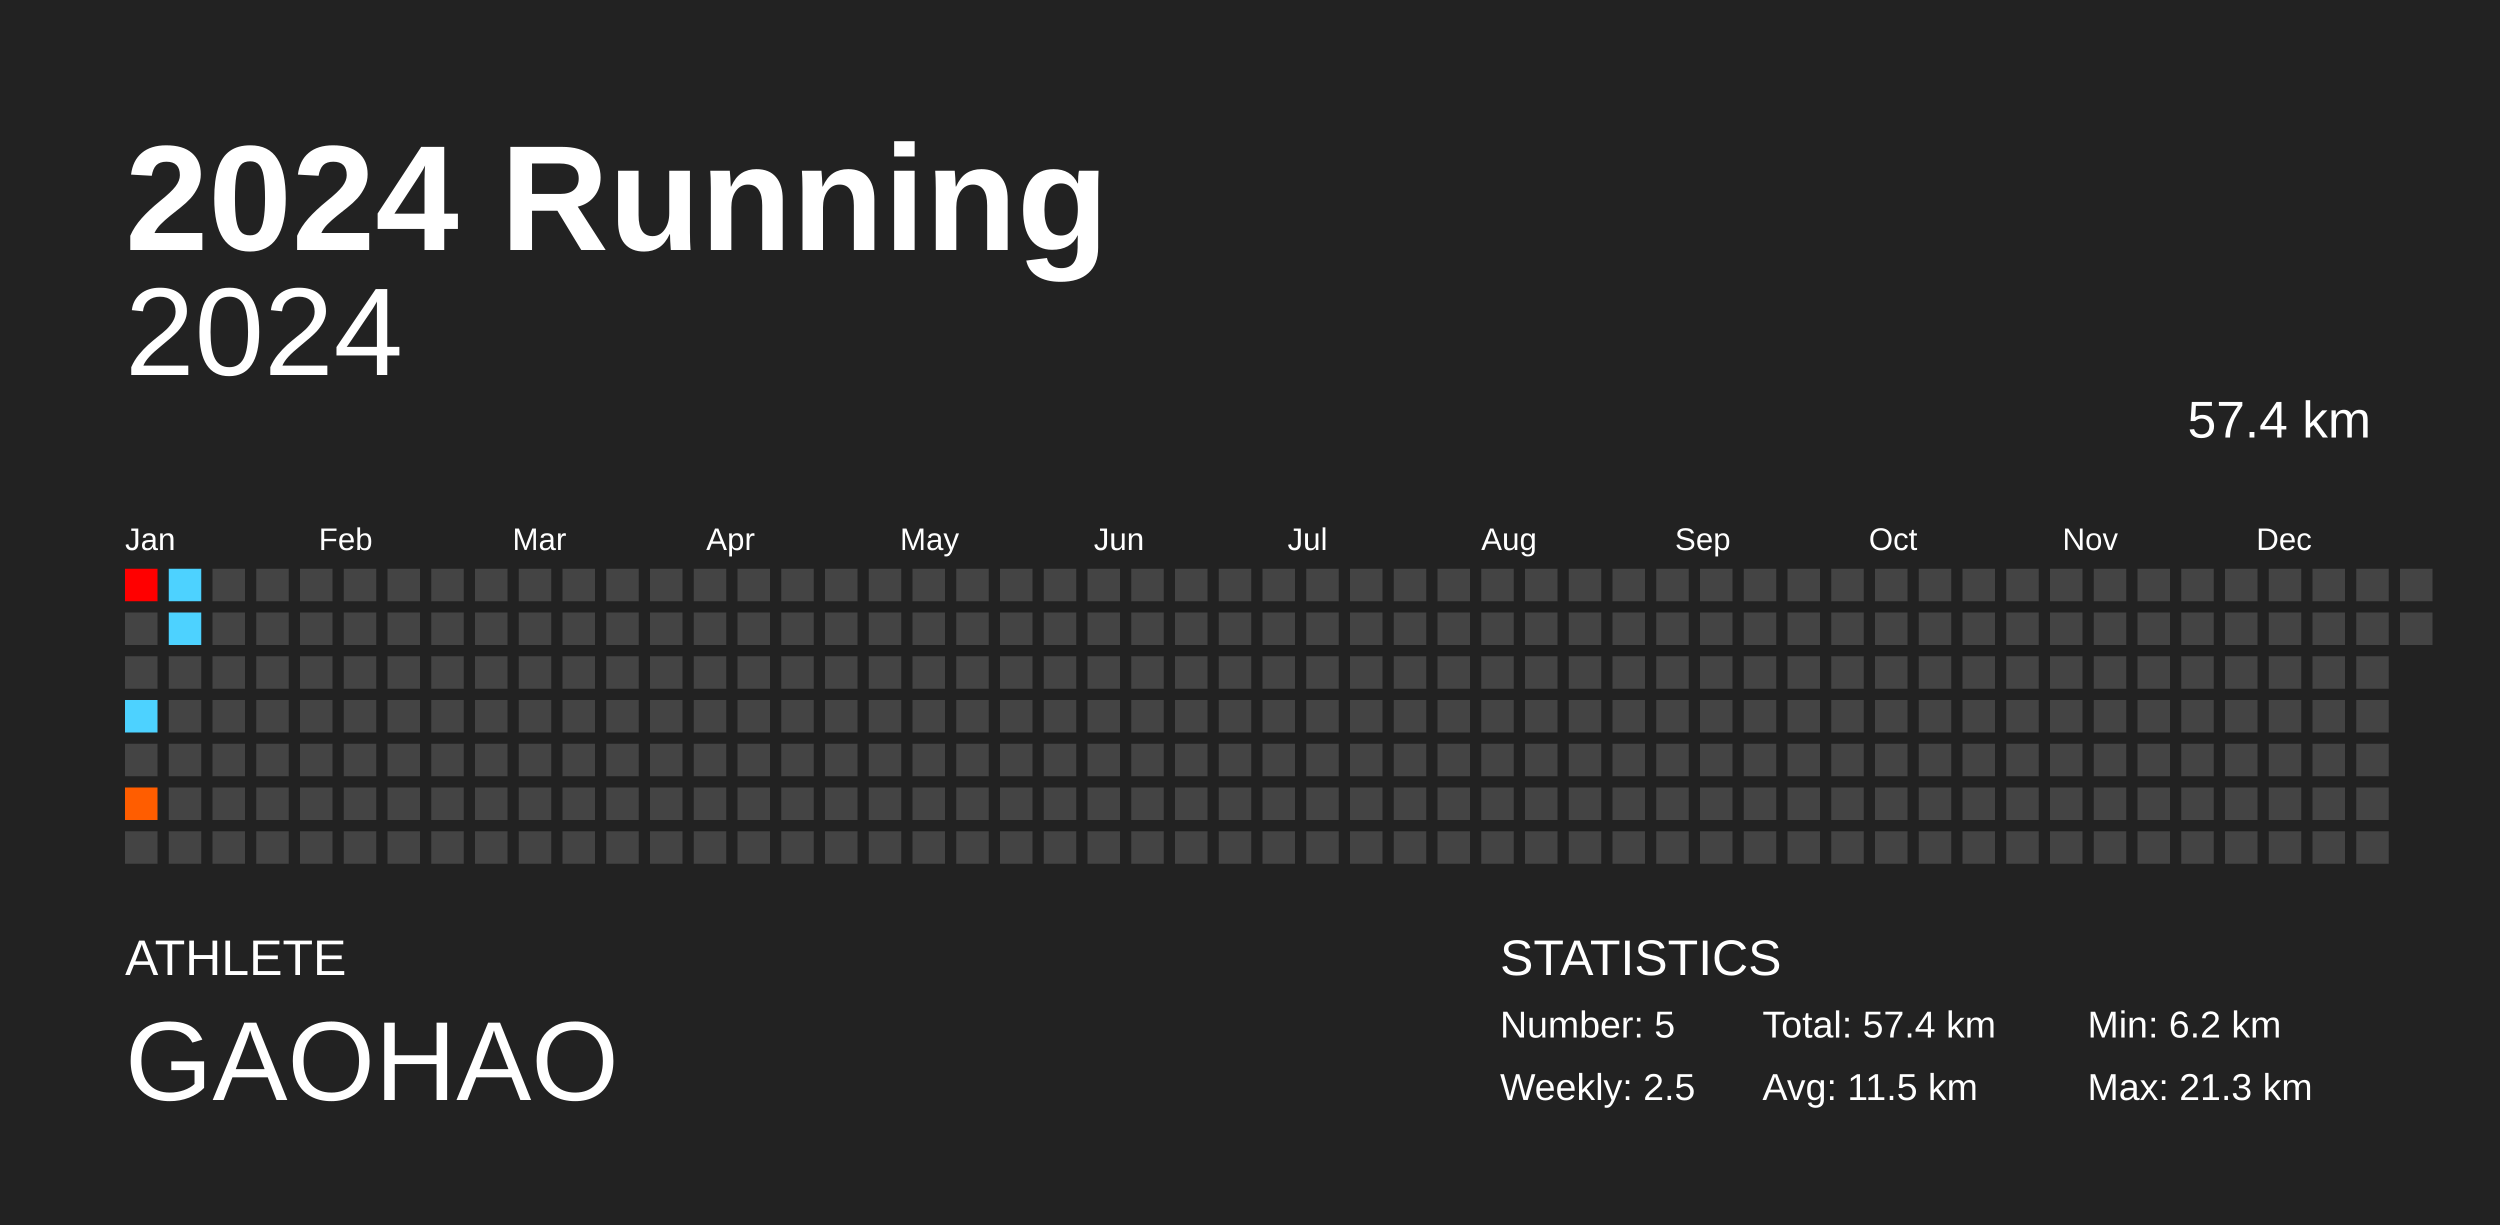
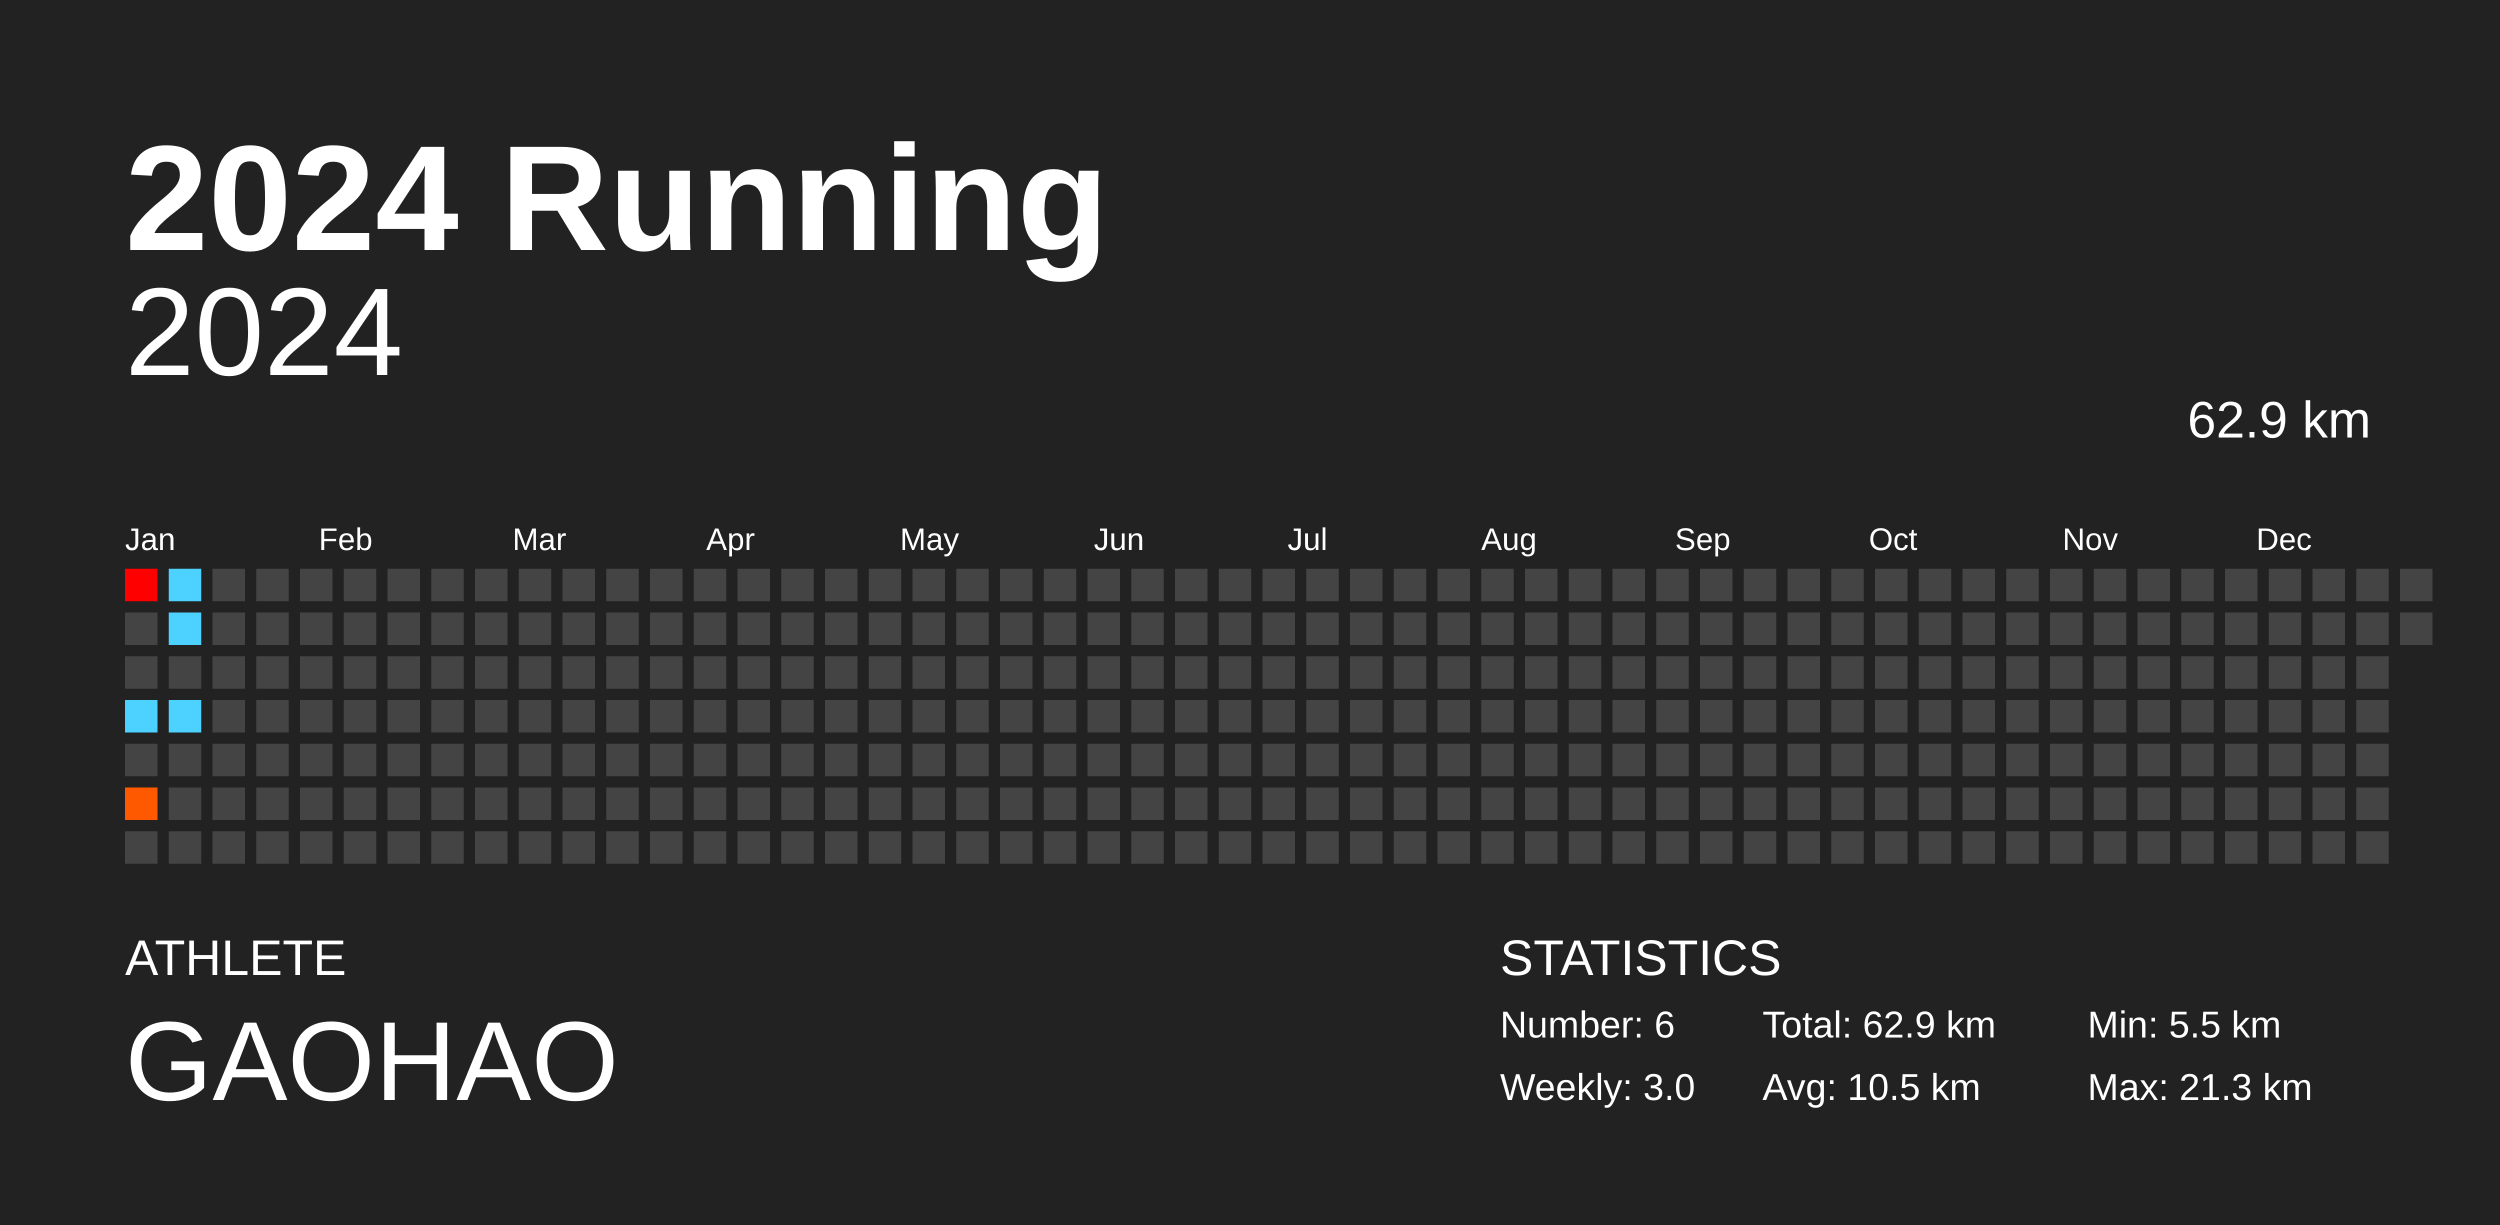
<svg xmlns="http://www.w3.org/2000/svg" baseProfile="full" height="98mm" version="1.1" viewBox="0,0,200,98" width="200mm">
  <defs />
  <rect fill="#222222" height="98" width="200" x="0" y="0" />
  <text fill="#FFFFFF" style="font-size:12px; font-family:Arial; font-weight:bold;" x="10" y="20">2024 Running</text>
  <text fill="#FFFFFF" style="font-size:4px; font-family:Arial" x="10" y="78">ATHLETE</text>
  <text fill="#FFFFFF" style="font-size:9px; font-family:Arial" x="10" y="88">GAOHAO</text>
  <text fill="#FFFFFF" style="font-size:4px; font-family:Arial" x="120" y="78">STATISTICS</text>
-   <text fill="#FFFFFF" style="font-size:3px; font-family:Arial" x="120" y="83">Number: 5</text>
-   <text fill="#FFFFFF" style="font-size:3px; font-family:Arial" x="120" y="88">Weekly: 2.5</text>
-   <text fill="#FFFFFF" style="font-size:3px; font-family:Arial" x="141" y="83">Total: 57.4 km</text>
-   <text fill="#FFFFFF" style="font-size:3px; font-family:Arial" x="141" y="88">Avg: 11.5 km</text>
-   <text fill="#FFFFFF" style="font-size:3px; font-family:Arial" x="167" y="83">Min: 6.2 km</text>
+   <text fill="#FFFFFF" style="font-size:3px; font-family:Arial" x="120" y="83">Number: 6</text>
+   <text fill="#FFFFFF" style="font-size:3px; font-family:Arial" x="120" y="88">Weekly: 3.0</text>
+   <text fill="#FFFFFF" style="font-size:3px; font-family:Arial" x="141" y="83">Total: 62.9 km</text>
+   <text fill="#FFFFFF" style="font-size:3px; font-family:Arial" x="141" y="88">Avg: 10.5 km</text>
+   <text fill="#FFFFFF" style="font-size:3px; font-family:Arial" x="167" y="83">Min: 5.5 km</text>
  <text fill="#FFFFFF" style="font-size:3px; font-family:Arial" x="167" y="88">Max: 21.3 km</text>
  <text alignment-baseline="hanging" fill="#FFFFFF" style="font-size:10.0px; font-family:Arial;" x="10" y="30">2024</text>
-   <text alignment-baseline="hanging" fill="#FFFFFF" style="font-size:4.125px; font-family:Arial;" x="175" y="35">57.4 km</text>
+   <text alignment-baseline="hanging" fill="#FFFFFF" style="font-size:4.125px; font-family:Arial;" x="175" y="35">62.9 km</text>
  <text fill="#FFFFFF" style="font-size:2.5px; font-family:Arial" x="10.0" y="44">Jan</text>
  <text fill="#FFFFFF" style="font-size:2.5px; font-family:Arial" x="25.5" y="44">Feb</text>
  <text fill="#FFFFFF" style="font-size:2.5px; font-family:Arial" x="41.0" y="44">Mar</text>
  <text fill="#FFFFFF" style="font-size:2.5px; font-family:Arial" x="56.5" y="44">Apr</text>
  <text fill="#FFFFFF" style="font-size:2.5px; font-family:Arial" x="72.0" y="44">May</text>
  <text fill="#FFFFFF" style="font-size:2.5px; font-family:Arial" x="87.5" y="44">Jun</text>
  <text fill="#FFFFFF" style="font-size:2.5px; font-family:Arial" x="103.0" y="44">Jul</text>
  <text fill="#FFFFFF" style="font-size:2.5px; font-family:Arial" x="118.5" y="44">Aug</text>
  <text fill="#FFFFFF" style="font-size:2.5px; font-family:Arial" x="134.0" y="44">Sep</text>
  <text fill="#FFFFFF" style="font-size:2.5px; font-family:Arial" x="149.5" y="44">Oct</text>
  <text fill="#FFFFFF" style="font-size:2.5px; font-family:Arial" x="165.0" y="44">Nov</text>
  <text fill="#FFFFFF" style="font-size:2.5px; font-family:Arial" x="180.5" y="44">Dec</text>
  <rect fill="red" height="2.6" width="2.6" x="10.0" y="45.5" />
  <rect fill="#444444" height="2.6" width="2.6" x="10.0" y="49.0" />
  <rect fill="#444444" height="2.6" width="2.6" x="10.0" y="52.5" />
  <rect fill="#4dd2ff" height="2.6" width="2.6" x="10.0" y="56.0" />
  <rect fill="#444444" height="2.6" width="2.6" x="10.0" y="59.5" />
-   <rect fill="#ff5d00" height="2.6" width="2.6" x="10.0" y="63.0" />
+   <rect fill="#ff5900" height="2.6" width="2.6" x="10.0" y="63.0" />
  <rect fill="#444444" height="2.6" width="2.6" x="10.0" y="66.5" />
  <rect fill="#4dd2ff" height="2.6" width="2.6" x="13.5" y="45.5" />
  <rect fill="#4dd2ff" height="2.6" width="2.6" x="13.5" y="49.0" />
  <rect fill="#444444" height="2.6" width="2.6" x="13.5" y="52.5" />
-   <rect fill="#444444" height="2.6" width="2.6" x="13.5" y="56.0" />
+   <rect fill="#4dd2ff" height="2.6" width="2.6" x="13.5" y="56.0" />
  <rect fill="#444444" height="2.6" width="2.6" x="13.5" y="59.5" />
  <rect fill="#444444" height="2.6" width="2.6" x="13.5" y="63.0" />
  <rect fill="#444444" height="2.6" width="2.6" x="13.5" y="66.5" />
  <rect fill="#444444" height="2.6" width="2.6" x="17.0" y="45.5" />
  <rect fill="#444444" height="2.6" width="2.6" x="17.0" y="49.0" />
  <rect fill="#444444" height="2.6" width="2.6" x="17.0" y="52.5" />
  <rect fill="#444444" height="2.6" width="2.6" x="17.0" y="56.0" />
  <rect fill="#444444" height="2.6" width="2.6" x="17.0" y="59.5" />
  <rect fill="#444444" height="2.6" width="2.6" x="17.0" y="63.0" />
  <rect fill="#444444" height="2.6" width="2.6" x="17.0" y="66.5" />
  <rect fill="#444444" height="2.6" width="2.6" x="20.5" y="45.5" />
  <rect fill="#444444" height="2.6" width="2.6" x="20.5" y="49.0" />
  <rect fill="#444444" height="2.6" width="2.6" x="20.5" y="52.5" />
  <rect fill="#444444" height="2.6" width="2.6" x="20.5" y="56.0" />
  <rect fill="#444444" height="2.6" width="2.6" x="20.5" y="59.5" />
  <rect fill="#444444" height="2.6" width="2.6" x="20.5" y="63.0" />
  <rect fill="#444444" height="2.6" width="2.6" x="20.5" y="66.5" />
  <rect fill="#444444" height="2.6" width="2.6" x="24.0" y="45.5" />
  <rect fill="#444444" height="2.6" width="2.6" x="24.0" y="49.0" />
  <rect fill="#444444" height="2.6" width="2.6" x="24.0" y="52.5" />
  <rect fill="#444444" height="2.6" width="2.6" x="24.0" y="56.0" />
  <rect fill="#444444" height="2.6" width="2.6" x="24.0" y="59.5" />
  <rect fill="#444444" height="2.6" width="2.6" x="24.0" y="63.0" />
  <rect fill="#444444" height="2.6" width="2.6" x="24.0" y="66.5" />
  <rect fill="#444444" height="2.6" width="2.6" x="27.5" y="45.5" />
  <rect fill="#444444" height="2.6" width="2.6" x="27.5" y="49.0" />
  <rect fill="#444444" height="2.6" width="2.6" x="27.5" y="52.5" />
  <rect fill="#444444" height="2.6" width="2.6" x="27.5" y="56.0" />
  <rect fill="#444444" height="2.6" width="2.6" x="27.5" y="59.5" />
  <rect fill="#444444" height="2.6" width="2.6" x="27.5" y="63.0" />
  <rect fill="#444444" height="2.6" width="2.6" x="27.5" y="66.5" />
  <rect fill="#444444" height="2.6" width="2.6" x="31.0" y="45.5" />
  <rect fill="#444444" height="2.6" width="2.6" x="31.0" y="49.0" />
  <rect fill="#444444" height="2.6" width="2.6" x="31.0" y="52.5" />
  <rect fill="#444444" height="2.6" width="2.6" x="31.0" y="56.0" />
  <rect fill="#444444" height="2.6" width="2.6" x="31.0" y="59.5" />
  <rect fill="#444444" height="2.6" width="2.6" x="31.0" y="63.0" />
  <rect fill="#444444" height="2.6" width="2.6" x="31.0" y="66.5" />
  <rect fill="#444444" height="2.6" width="2.6" x="34.5" y="45.5" />
  <rect fill="#444444" height="2.6" width="2.6" x="34.5" y="49.0" />
  <rect fill="#444444" height="2.6" width="2.6" x="34.5" y="52.5" />
  <rect fill="#444444" height="2.6" width="2.6" x="34.5" y="56.0" />
  <rect fill="#444444" height="2.6" width="2.6" x="34.5" y="59.5" />
  <rect fill="#444444" height="2.6" width="2.6" x="34.5" y="63.0" />
  <rect fill="#444444" height="2.6" width="2.6" x="34.5" y="66.5" />
  <rect fill="#444444" height="2.6" width="2.6" x="38.0" y="45.5" />
  <rect fill="#444444" height="2.6" width="2.6" x="38.0" y="49.0" />
  <rect fill="#444444" height="2.6" width="2.6" x="38.0" y="52.5" />
  <rect fill="#444444" height="2.6" width="2.6" x="38.0" y="56.0" />
  <rect fill="#444444" height="2.6" width="2.6" x="38.0" y="59.5" />
  <rect fill="#444444" height="2.6" width="2.6" x="38.0" y="63.0" />
  <rect fill="#444444" height="2.6" width="2.6" x="38.0" y="66.5" />
  <rect fill="#444444" height="2.6" width="2.6" x="41.5" y="45.5" />
  <rect fill="#444444" height="2.6" width="2.6" x="41.5" y="49.0" />
  <rect fill="#444444" height="2.6" width="2.6" x="41.5" y="52.5" />
  <rect fill="#444444" height="2.6" width="2.6" x="41.5" y="56.0" />
  <rect fill="#444444" height="2.6" width="2.6" x="41.5" y="59.5" />
  <rect fill="#444444" height="2.6" width="2.6" x="41.5" y="63.0" />
  <rect fill="#444444" height="2.6" width="2.6" x="41.5" y="66.5" />
  <rect fill="#444444" height="2.6" width="2.6" x="45.0" y="45.5" />
  <rect fill="#444444" height="2.6" width="2.6" x="45.0" y="49.0" />
  <rect fill="#444444" height="2.6" width="2.6" x="45.0" y="52.5" />
  <rect fill="#444444" height="2.6" width="2.6" x="45.0" y="56.0" />
  <rect fill="#444444" height="2.6" width="2.6" x="45.0" y="59.5" />
  <rect fill="#444444" height="2.6" width="2.6" x="45.0" y="63.0" />
  <rect fill="#444444" height="2.6" width="2.6" x="45.0" y="66.5" />
  <rect fill="#444444" height="2.6" width="2.6" x="48.5" y="45.5" />
  <rect fill="#444444" height="2.6" width="2.6" x="48.5" y="49.0" />
  <rect fill="#444444" height="2.6" width="2.6" x="48.5" y="52.5" />
  <rect fill="#444444" height="2.6" width="2.6" x="48.5" y="56.0" />
  <rect fill="#444444" height="2.6" width="2.6" x="48.5" y="59.5" />
  <rect fill="#444444" height="2.6" width="2.6" x="48.5" y="63.0" />
  <rect fill="#444444" height="2.6" width="2.6" x="48.5" y="66.5" />
  <rect fill="#444444" height="2.6" width="2.6" x="52.0" y="45.5" />
  <rect fill="#444444" height="2.6" width="2.6" x="52.0" y="49.0" />
  <rect fill="#444444" height="2.6" width="2.6" x="52.0" y="52.5" />
  <rect fill="#444444" height="2.6" width="2.6" x="52.0" y="56.0" />
  <rect fill="#444444" height="2.6" width="2.6" x="52.0" y="59.5" />
  <rect fill="#444444" height="2.6" width="2.6" x="52.0" y="63.0" />
  <rect fill="#444444" height="2.6" width="2.6" x="52.0" y="66.5" />
  <rect fill="#444444" height="2.6" width="2.6" x="55.5" y="45.5" />
  <rect fill="#444444" height="2.6" width="2.6" x="55.5" y="49.0" />
  <rect fill="#444444" height="2.6" width="2.6" x="55.5" y="52.5" />
  <rect fill="#444444" height="2.6" width="2.6" x="55.5" y="56.0" />
  <rect fill="#444444" height="2.6" width="2.6" x="55.5" y="59.5" />
  <rect fill="#444444" height="2.6" width="2.6" x="55.5" y="63.0" />
  <rect fill="#444444" height="2.6" width="2.6" x="55.5" y="66.5" />
  <rect fill="#444444" height="2.6" width="2.6" x="59.0" y="45.5" />
  <rect fill="#444444" height="2.6" width="2.6" x="59.0" y="49.0" />
  <rect fill="#444444" height="2.6" width="2.6" x="59.0" y="52.5" />
  <rect fill="#444444" height="2.6" width="2.6" x="59.0" y="56.0" />
  <rect fill="#444444" height="2.6" width="2.6" x="59.0" y="59.5" />
  <rect fill="#444444" height="2.6" width="2.6" x="59.0" y="63.0" />
  <rect fill="#444444" height="2.6" width="2.6" x="59.0" y="66.5" />
  <rect fill="#444444" height="2.6" width="2.6" x="62.5" y="45.5" />
  <rect fill="#444444" height="2.6" width="2.6" x="62.5" y="49.0" />
  <rect fill="#444444" height="2.6" width="2.6" x="62.5" y="52.5" />
  <rect fill="#444444" height="2.6" width="2.6" x="62.5" y="56.0" />
  <rect fill="#444444" height="2.6" width="2.6" x="62.5" y="59.5" />
  <rect fill="#444444" height="2.6" width="2.6" x="62.5" y="63.0" />
  <rect fill="#444444" height="2.6" width="2.6" x="62.5" y="66.5" />
  <rect fill="#444444" height="2.6" width="2.6" x="66.0" y="45.5" />
  <rect fill="#444444" height="2.6" width="2.6" x="66.0" y="49.0" />
  <rect fill="#444444" height="2.6" width="2.6" x="66.0" y="52.5" />
  <rect fill="#444444" height="2.6" width="2.6" x="66.0" y="56.0" />
  <rect fill="#444444" height="2.6" width="2.6" x="66.0" y="59.5" />
  <rect fill="#444444" height="2.6" width="2.6" x="66.0" y="63.0" />
  <rect fill="#444444" height="2.6" width="2.6" x="66.0" y="66.5" />
  <rect fill="#444444" height="2.6" width="2.6" x="69.5" y="45.5" />
  <rect fill="#444444" height="2.6" width="2.6" x="69.5" y="49.0" />
  <rect fill="#444444" height="2.6" width="2.6" x="69.5" y="52.5" />
  <rect fill="#444444" height="2.6" width="2.6" x="69.5" y="56.0" />
  <rect fill="#444444" height="2.6" width="2.6" x="69.5" y="59.5" />
  <rect fill="#444444" height="2.6" width="2.6" x="69.5" y="63.0" />
  <rect fill="#444444" height="2.6" width="2.6" x="69.5" y="66.5" />
  <rect fill="#444444" height="2.6" width="2.6" x="73.0" y="45.5" />
  <rect fill="#444444" height="2.6" width="2.6" x="73.0" y="49.0" />
  <rect fill="#444444" height="2.6" width="2.6" x="73.0" y="52.5" />
  <rect fill="#444444" height="2.6" width="2.6" x="73.0" y="56.0" />
  <rect fill="#444444" height="2.6" width="2.6" x="73.0" y="59.5" />
  <rect fill="#444444" height="2.6" width="2.6" x="73.0" y="63.0" />
  <rect fill="#444444" height="2.6" width="2.6" x="73.0" y="66.5" />
  <rect fill="#444444" height="2.6" width="2.6" x="76.5" y="45.5" />
  <rect fill="#444444" height="2.6" width="2.6" x="76.5" y="49.0" />
  <rect fill="#444444" height="2.6" width="2.6" x="76.5" y="52.5" />
  <rect fill="#444444" height="2.6" width="2.6" x="76.5" y="56.0" />
  <rect fill="#444444" height="2.6" width="2.6" x="76.5" y="59.5" />
  <rect fill="#444444" height="2.6" width="2.6" x="76.5" y="63.0" />
  <rect fill="#444444" height="2.6" width="2.6" x="76.5" y="66.5" />
  <rect fill="#444444" height="2.6" width="2.6" x="80.0" y="45.5" />
  <rect fill="#444444" height="2.6" width="2.6" x="80.0" y="49.0" />
  <rect fill="#444444" height="2.6" width="2.6" x="80.0" y="52.5" />
  <rect fill="#444444" height="2.6" width="2.6" x="80.0" y="56.0" />
  <rect fill="#444444" height="2.6" width="2.6" x="80.0" y="59.5" />
  <rect fill="#444444" height="2.6" width="2.6" x="80.0" y="63.0" />
  <rect fill="#444444" height="2.6" width="2.6" x="80.0" y="66.5" />
  <rect fill="#444444" height="2.6" width="2.6" x="83.5" y="45.5" />
  <rect fill="#444444" height="2.6" width="2.6" x="83.5" y="49.0" />
  <rect fill="#444444" height="2.6" width="2.6" x="83.5" y="52.5" />
  <rect fill="#444444" height="2.6" width="2.6" x="83.5" y="56.0" />
  <rect fill="#444444" height="2.6" width="2.6" x="83.5" y="59.5" />
  <rect fill="#444444" height="2.6" width="2.6" x="83.5" y="63.0" />
  <rect fill="#444444" height="2.6" width="2.6" x="83.5" y="66.5" />
  <rect fill="#444444" height="2.6" width="2.6" x="87.0" y="45.5" />
  <rect fill="#444444" height="2.6" width="2.6" x="87.0" y="49.0" />
  <rect fill="#444444" height="2.6" width="2.6" x="87.0" y="52.5" />
  <rect fill="#444444" height="2.6" width="2.6" x="87.0" y="56.0" />
  <rect fill="#444444" height="2.6" width="2.6" x="87.0" y="59.5" />
  <rect fill="#444444" height="2.6" width="2.6" x="87.0" y="63.0" />
  <rect fill="#444444" height="2.6" width="2.6" x="87.0" y="66.5" />
  <rect fill="#444444" height="2.6" width="2.6" x="90.5" y="45.5" />
  <rect fill="#444444" height="2.6" width="2.6" x="90.5" y="49.0" />
  <rect fill="#444444" height="2.6" width="2.6" x="90.5" y="52.5" />
  <rect fill="#444444" height="2.6" width="2.6" x="90.5" y="56.0" />
  <rect fill="#444444" height="2.6" width="2.6" x="90.5" y="59.5" />
  <rect fill="#444444" height="2.6" width="2.6" x="90.5" y="63.0" />
  <rect fill="#444444" height="2.6" width="2.6" x="90.5" y="66.5" />
  <rect fill="#444444" height="2.6" width="2.6" x="94.0" y="45.5" />
  <rect fill="#444444" height="2.6" width="2.6" x="94.0" y="49.0" />
  <rect fill="#444444" height="2.6" width="2.6" x="94.0" y="52.5" />
  <rect fill="#444444" height="2.6" width="2.6" x="94.0" y="56.0" />
  <rect fill="#444444" height="2.6" width="2.6" x="94.0" y="59.5" />
  <rect fill="#444444" height="2.6" width="2.6" x="94.0" y="63.0" />
  <rect fill="#444444" height="2.6" width="2.6" x="94.0" y="66.5" />
  <rect fill="#444444" height="2.6" width="2.6" x="97.5" y="45.5" />
  <rect fill="#444444" height="2.6" width="2.6" x="97.5" y="49.0" />
  <rect fill="#444444" height="2.6" width="2.6" x="97.5" y="52.5" />
  <rect fill="#444444" height="2.6" width="2.6" x="97.5" y="56.0" />
  <rect fill="#444444" height="2.6" width="2.6" x="97.5" y="59.5" />
  <rect fill="#444444" height="2.6" width="2.6" x="97.5" y="63.0" />
  <rect fill="#444444" height="2.6" width="2.6" x="97.5" y="66.5" />
  <rect fill="#444444" height="2.6" width="2.6" x="101.0" y="45.5" />
  <rect fill="#444444" height="2.6" width="2.6" x="101.0" y="49.0" />
  <rect fill="#444444" height="2.6" width="2.6" x="101.0" y="52.5" />
  <rect fill="#444444" height="2.6" width="2.6" x="101.0" y="56.0" />
  <rect fill="#444444" height="2.6" width="2.6" x="101.0" y="59.5" />
  <rect fill="#444444" height="2.6" width="2.6" x="101.0" y="63.0" />
  <rect fill="#444444" height="2.6" width="2.6" x="101.0" y="66.5" />
  <rect fill="#444444" height="2.6" width="2.6" x="104.5" y="45.5" />
  <rect fill="#444444" height="2.6" width="2.6" x="104.5" y="49.0" />
  <rect fill="#444444" height="2.6" width="2.6" x="104.5" y="52.5" />
  <rect fill="#444444" height="2.6" width="2.6" x="104.5" y="56.0" />
  <rect fill="#444444" height="2.6" width="2.6" x="104.5" y="59.5" />
  <rect fill="#444444" height="2.6" width="2.6" x="104.5" y="63.0" />
  <rect fill="#444444" height="2.6" width="2.6" x="104.5" y="66.5" />
  <rect fill="#444444" height="2.6" width="2.6" x="108.0" y="45.5" />
  <rect fill="#444444" height="2.6" width="2.6" x="108.0" y="49.0" />
  <rect fill="#444444" height="2.6" width="2.6" x="108.0" y="52.5" />
  <rect fill="#444444" height="2.6" width="2.6" x="108.0" y="56.0" />
  <rect fill="#444444" height="2.6" width="2.6" x="108.0" y="59.5" />
  <rect fill="#444444" height="2.6" width="2.6" x="108.0" y="63.0" />
  <rect fill="#444444" height="2.6" width="2.6" x="108.0" y="66.5" />
  <rect fill="#444444" height="2.6" width="2.6" x="111.5" y="45.5" />
  <rect fill="#444444" height="2.6" width="2.6" x="111.5" y="49.0" />
  <rect fill="#444444" height="2.6" width="2.6" x="111.5" y="52.5" />
  <rect fill="#444444" height="2.6" width="2.6" x="111.5" y="56.0" />
  <rect fill="#444444" height="2.6" width="2.6" x="111.5" y="59.5" />
  <rect fill="#444444" height="2.6" width="2.6" x="111.5" y="63.0" />
  <rect fill="#444444" height="2.6" width="2.6" x="111.5" y="66.5" />
  <rect fill="#444444" height="2.6" width="2.6" x="115.0" y="45.5" />
  <rect fill="#444444" height="2.6" width="2.6" x="115.0" y="49.0" />
  <rect fill="#444444" height="2.6" width="2.6" x="115.0" y="52.5" />
  <rect fill="#444444" height="2.6" width="2.6" x="115.0" y="56.0" />
  <rect fill="#444444" height="2.6" width="2.6" x="115.0" y="59.5" />
  <rect fill="#444444" height="2.6" width="2.6" x="115.0" y="63.0" />
  <rect fill="#444444" height="2.6" width="2.6" x="115.0" y="66.5" />
  <rect fill="#444444" height="2.6" width="2.6" x="118.5" y="45.5" />
  <rect fill="#444444" height="2.6" width="2.6" x="118.5" y="49.0" />
  <rect fill="#444444" height="2.6" width="2.6" x="118.5" y="52.5" />
  <rect fill="#444444" height="2.6" width="2.6" x="118.5" y="56.0" />
  <rect fill="#444444" height="2.6" width="2.6" x="118.5" y="59.5" />
  <rect fill="#444444" height="2.6" width="2.6" x="118.5" y="63.0" />
  <rect fill="#444444" height="2.6" width="2.6" x="118.5" y="66.5" />
  <rect fill="#444444" height="2.6" width="2.6" x="122.0" y="45.5" />
  <rect fill="#444444" height="2.6" width="2.6" x="122.0" y="49.0" />
  <rect fill="#444444" height="2.6" width="2.6" x="122.0" y="52.5" />
  <rect fill="#444444" height="2.6" width="2.6" x="122.0" y="56.0" />
  <rect fill="#444444" height="2.6" width="2.6" x="122.0" y="59.5" />
  <rect fill="#444444" height="2.6" width="2.6" x="122.0" y="63.0" />
  <rect fill="#444444" height="2.6" width="2.6" x="122.0" y="66.5" />
  <rect fill="#444444" height="2.6" width="2.6" x="125.5" y="45.5" />
  <rect fill="#444444" height="2.6" width="2.6" x="125.5" y="49.0" />
  <rect fill="#444444" height="2.6" width="2.6" x="125.5" y="52.5" />
  <rect fill="#444444" height="2.6" width="2.6" x="125.5" y="56.0" />
  <rect fill="#444444" height="2.6" width="2.6" x="125.5" y="59.5" />
  <rect fill="#444444" height="2.6" width="2.6" x="125.5" y="63.0" />
  <rect fill="#444444" height="2.6" width="2.6" x="125.5" y="66.5" />
  <rect fill="#444444" height="2.6" width="2.6" x="129.0" y="45.5" />
  <rect fill="#444444" height="2.6" width="2.6" x="129.0" y="49.0" />
  <rect fill="#444444" height="2.6" width="2.6" x="129.0" y="52.5" />
  <rect fill="#444444" height="2.6" width="2.6" x="129.0" y="56.0" />
  <rect fill="#444444" height="2.6" width="2.6" x="129.0" y="59.5" />
  <rect fill="#444444" height="2.6" width="2.6" x="129.0" y="63.0" />
  <rect fill="#444444" height="2.6" width="2.6" x="129.0" y="66.5" />
  <rect fill="#444444" height="2.6" width="2.6" x="132.5" y="45.5" />
  <rect fill="#444444" height="2.6" width="2.6" x="132.5" y="49.0" />
  <rect fill="#444444" height="2.6" width="2.6" x="132.5" y="52.5" />
  <rect fill="#444444" height="2.6" width="2.6" x="132.5" y="56.0" />
  <rect fill="#444444" height="2.6" width="2.6" x="132.5" y="59.5" />
  <rect fill="#444444" height="2.6" width="2.6" x="132.5" y="63.0" />
  <rect fill="#444444" height="2.6" width="2.6" x="132.5" y="66.5" />
  <rect fill="#444444" height="2.6" width="2.6" x="136.0" y="45.5" />
  <rect fill="#444444" height="2.6" width="2.6" x="136.0" y="49.0" />
  <rect fill="#444444" height="2.6" width="2.6" x="136.0" y="52.5" />
  <rect fill="#444444" height="2.6" width="2.6" x="136.0" y="56.0" />
  <rect fill="#444444" height="2.6" width="2.6" x="136.0" y="59.5" />
  <rect fill="#444444" height="2.6" width="2.6" x="136.0" y="63.0" />
  <rect fill="#444444" height="2.6" width="2.6" x="136.0" y="66.5" />
  <rect fill="#444444" height="2.6" width="2.6" x="139.5" y="45.5" />
  <rect fill="#444444" height="2.6" width="2.6" x="139.5" y="49.0" />
  <rect fill="#444444" height="2.6" width="2.6" x="139.5" y="52.5" />
  <rect fill="#444444" height="2.6" width="2.6" x="139.5" y="56.0" />
  <rect fill="#444444" height="2.6" width="2.6" x="139.5" y="59.5" />
  <rect fill="#444444" height="2.6" width="2.6" x="139.5" y="63.0" />
  <rect fill="#444444" height="2.6" width="2.6" x="139.5" y="66.5" />
  <rect fill="#444444" height="2.6" width="2.6" x="143.0" y="45.5" />
  <rect fill="#444444" height="2.6" width="2.6" x="143.0" y="49.0" />
  <rect fill="#444444" height="2.6" width="2.6" x="143.0" y="52.5" />
  <rect fill="#444444" height="2.6" width="2.6" x="143.0" y="56.0" />
  <rect fill="#444444" height="2.6" width="2.6" x="143.0" y="59.5" />
  <rect fill="#444444" height="2.6" width="2.6" x="143.0" y="63.0" />
  <rect fill="#444444" height="2.6" width="2.6" x="143.0" y="66.5" />
  <rect fill="#444444" height="2.6" width="2.6" x="146.5" y="45.5" />
  <rect fill="#444444" height="2.6" width="2.6" x="146.5" y="49.0" />
  <rect fill="#444444" height="2.6" width="2.6" x="146.5" y="52.5" />
  <rect fill="#444444" height="2.6" width="2.6" x="146.5" y="56.0" />
  <rect fill="#444444" height="2.6" width="2.6" x="146.5" y="59.5" />
  <rect fill="#444444" height="2.6" width="2.6" x="146.5" y="63.0" />
  <rect fill="#444444" height="2.6" width="2.6" x="146.5" y="66.5" />
  <rect fill="#444444" height="2.6" width="2.6" x="150.0" y="45.5" />
  <rect fill="#444444" height="2.6" width="2.6" x="150.0" y="49.0" />
  <rect fill="#444444" height="2.6" width="2.6" x="150.0" y="52.5" />
  <rect fill="#444444" height="2.6" width="2.6" x="150.0" y="56.0" />
  <rect fill="#444444" height="2.6" width="2.6" x="150.0" y="59.5" />
  <rect fill="#444444" height="2.6" width="2.6" x="150.0" y="63.0" />
  <rect fill="#444444" height="2.6" width="2.6" x="150.0" y="66.5" />
  <rect fill="#444444" height="2.6" width="2.6" x="153.5" y="45.5" />
  <rect fill="#444444" height="2.6" width="2.6" x="153.5" y="49.0" />
  <rect fill="#444444" height="2.6" width="2.6" x="153.5" y="52.5" />
  <rect fill="#444444" height="2.6" width="2.6" x="153.5" y="56.0" />
  <rect fill="#444444" height="2.6" width="2.6" x="153.5" y="59.5" />
  <rect fill="#444444" height="2.6" width="2.6" x="153.5" y="63.0" />
  <rect fill="#444444" height="2.6" width="2.6" x="153.5" y="66.5" />
  <rect fill="#444444" height="2.6" width="2.6" x="157.0" y="45.5" />
  <rect fill="#444444" height="2.6" width="2.6" x="157.0" y="49.0" />
  <rect fill="#444444" height="2.6" width="2.6" x="157.0" y="52.5" />
  <rect fill="#444444" height="2.6" width="2.6" x="157.0" y="56.0" />
  <rect fill="#444444" height="2.6" width="2.6" x="157.0" y="59.5" />
  <rect fill="#444444" height="2.6" width="2.6" x="157.0" y="63.0" />
  <rect fill="#444444" height="2.6" width="2.6" x="157.0" y="66.5" />
  <rect fill="#444444" height="2.6" width="2.6" x="160.5" y="45.5" />
  <rect fill="#444444" height="2.6" width="2.6" x="160.5" y="49.0" />
  <rect fill="#444444" height="2.6" width="2.6" x="160.5" y="52.5" />
  <rect fill="#444444" height="2.6" width="2.6" x="160.5" y="56.0" />
  <rect fill="#444444" height="2.6" width="2.6" x="160.5" y="59.5" />
  <rect fill="#444444" height="2.6" width="2.6" x="160.5" y="63.0" />
  <rect fill="#444444" height="2.6" width="2.6" x="160.5" y="66.5" />
  <rect fill="#444444" height="2.6" width="2.6" x="164.0" y="45.5" />
  <rect fill="#444444" height="2.6" width="2.6" x="164.0" y="49.0" />
  <rect fill="#444444" height="2.6" width="2.6" x="164.0" y="52.5" />
  <rect fill="#444444" height="2.6" width="2.6" x="164.0" y="56.0" />
  <rect fill="#444444" height="2.6" width="2.6" x="164.0" y="59.5" />
  <rect fill="#444444" height="2.6" width="2.6" x="164.0" y="63.0" />
  <rect fill="#444444" height="2.6" width="2.6" x="164.0" y="66.5" />
  <rect fill="#444444" height="2.6" width="2.6" x="167.5" y="45.5" />
  <rect fill="#444444" height="2.6" width="2.6" x="167.5" y="49.0" />
  <rect fill="#444444" height="2.6" width="2.6" x="167.5" y="52.5" />
  <rect fill="#444444" height="2.6" width="2.6" x="167.5" y="56.0" />
  <rect fill="#444444" height="2.6" width="2.6" x="167.5" y="59.5" />
  <rect fill="#444444" height="2.6" width="2.6" x="167.5" y="63.0" />
  <rect fill="#444444" height="2.6" width="2.6" x="167.5" y="66.5" />
  <rect fill="#444444" height="2.6" width="2.6" x="171.0" y="45.5" />
  <rect fill="#444444" height="2.6" width="2.6" x="171.0" y="49.0" />
  <rect fill="#444444" height="2.6" width="2.6" x="171.0" y="52.5" />
  <rect fill="#444444" height="2.6" width="2.6" x="171.0" y="56.0" />
  <rect fill="#444444" height="2.6" width="2.6" x="171.0" y="59.5" />
  <rect fill="#444444" height="2.6" width="2.6" x="171.0" y="63.0" />
  <rect fill="#444444" height="2.6" width="2.6" x="171.0" y="66.5" />
  <rect fill="#444444" height="2.6" width="2.6" x="174.5" y="45.5" />
  <rect fill="#444444" height="2.6" width="2.6" x="174.5" y="49.0" />
  <rect fill="#444444" height="2.6" width="2.6" x="174.5" y="52.5" />
  <rect fill="#444444" height="2.6" width="2.6" x="174.5" y="56.0" />
  <rect fill="#444444" height="2.6" width="2.6" x="174.5" y="59.5" />
  <rect fill="#444444" height="2.6" width="2.6" x="174.5" y="63.0" />
  <rect fill="#444444" height="2.6" width="2.6" x="174.5" y="66.5" />
  <rect fill="#444444" height="2.6" width="2.6" x="178.0" y="45.5" />
  <rect fill="#444444" height="2.6" width="2.6" x="178.0" y="49.0" />
  <rect fill="#444444" height="2.6" width="2.6" x="178.0" y="52.5" />
  <rect fill="#444444" height="2.6" width="2.6" x="178.0" y="56.0" />
  <rect fill="#444444" height="2.6" width="2.6" x="178.0" y="59.5" />
  <rect fill="#444444" height="2.6" width="2.6" x="178.0" y="63.0" />
  <rect fill="#444444" height="2.6" width="2.6" x="178.0" y="66.5" />
  <rect fill="#444444" height="2.6" width="2.6" x="181.5" y="45.5" />
  <rect fill="#444444" height="2.6" width="2.6" x="181.5" y="49.0" />
  <rect fill="#444444" height="2.6" width="2.6" x="181.5" y="52.5" />
  <rect fill="#444444" height="2.6" width="2.6" x="181.5" y="56.0" />
  <rect fill="#444444" height="2.6" width="2.6" x="181.5" y="59.5" />
  <rect fill="#444444" height="2.6" width="2.6" x="181.5" y="63.0" />
  <rect fill="#444444" height="2.6" width="2.6" x="181.5" y="66.5" />
  <rect fill="#444444" height="2.6" width="2.6" x="185.0" y="45.5" />
  <rect fill="#444444" height="2.6" width="2.6" x="185.0" y="49.0" />
  <rect fill="#444444" height="2.6" width="2.6" x="185.0" y="52.5" />
  <rect fill="#444444" height="2.6" width="2.6" x="185.0" y="56.0" />
  <rect fill="#444444" height="2.6" width="2.6" x="185.0" y="59.5" />
  <rect fill="#444444" height="2.6" width="2.6" x="185.0" y="63.0" />
  <rect fill="#444444" height="2.6" width="2.6" x="185.0" y="66.5" />
  <rect fill="#444444" height="2.6" width="2.6" x="188.5" y="45.5" />
  <rect fill="#444444" height="2.6" width="2.6" x="188.5" y="49.0" />
  <rect fill="#444444" height="2.6" width="2.6" x="188.5" y="52.5" />
  <rect fill="#444444" height="2.6" width="2.6" x="188.5" y="56.0" />
  <rect fill="#444444" height="2.6" width="2.6" x="188.5" y="59.5" />
  <rect fill="#444444" height="2.6" width="2.6" x="188.5" y="63.0" />
  <rect fill="#444444" height="2.6" width="2.6" x="188.5" y="66.5" />
  <rect fill="#444444" height="2.6" width="2.6" x="192.0" y="45.5" />
  <rect fill="#444444" height="2.6" width="2.6" x="192.0" y="49.0" />
</svg>
